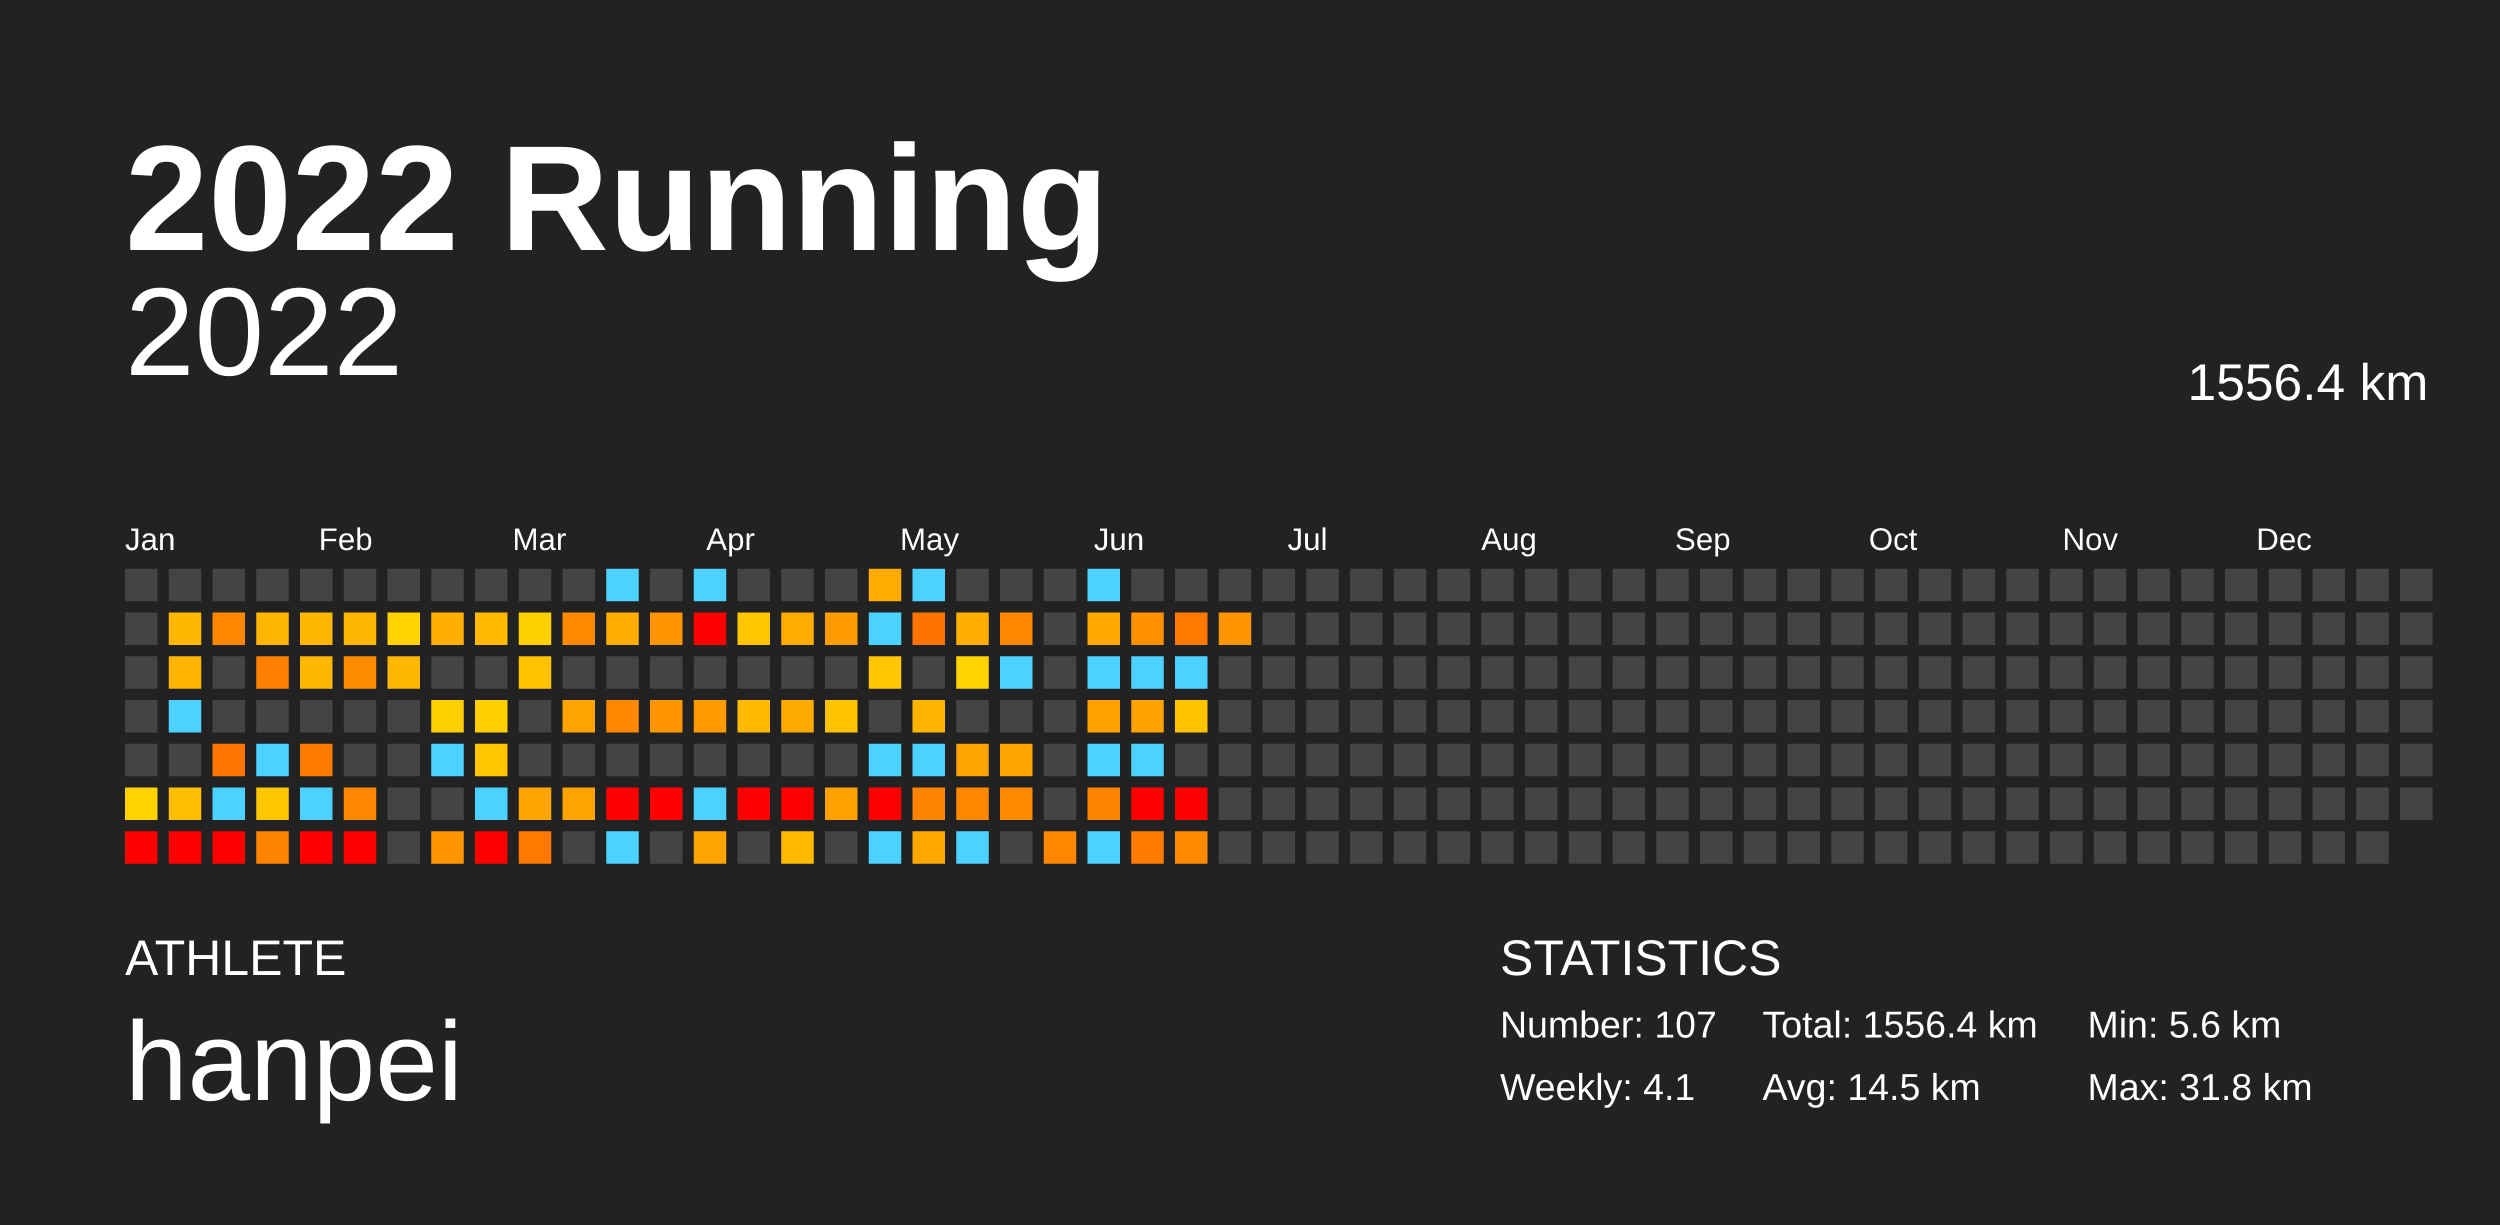
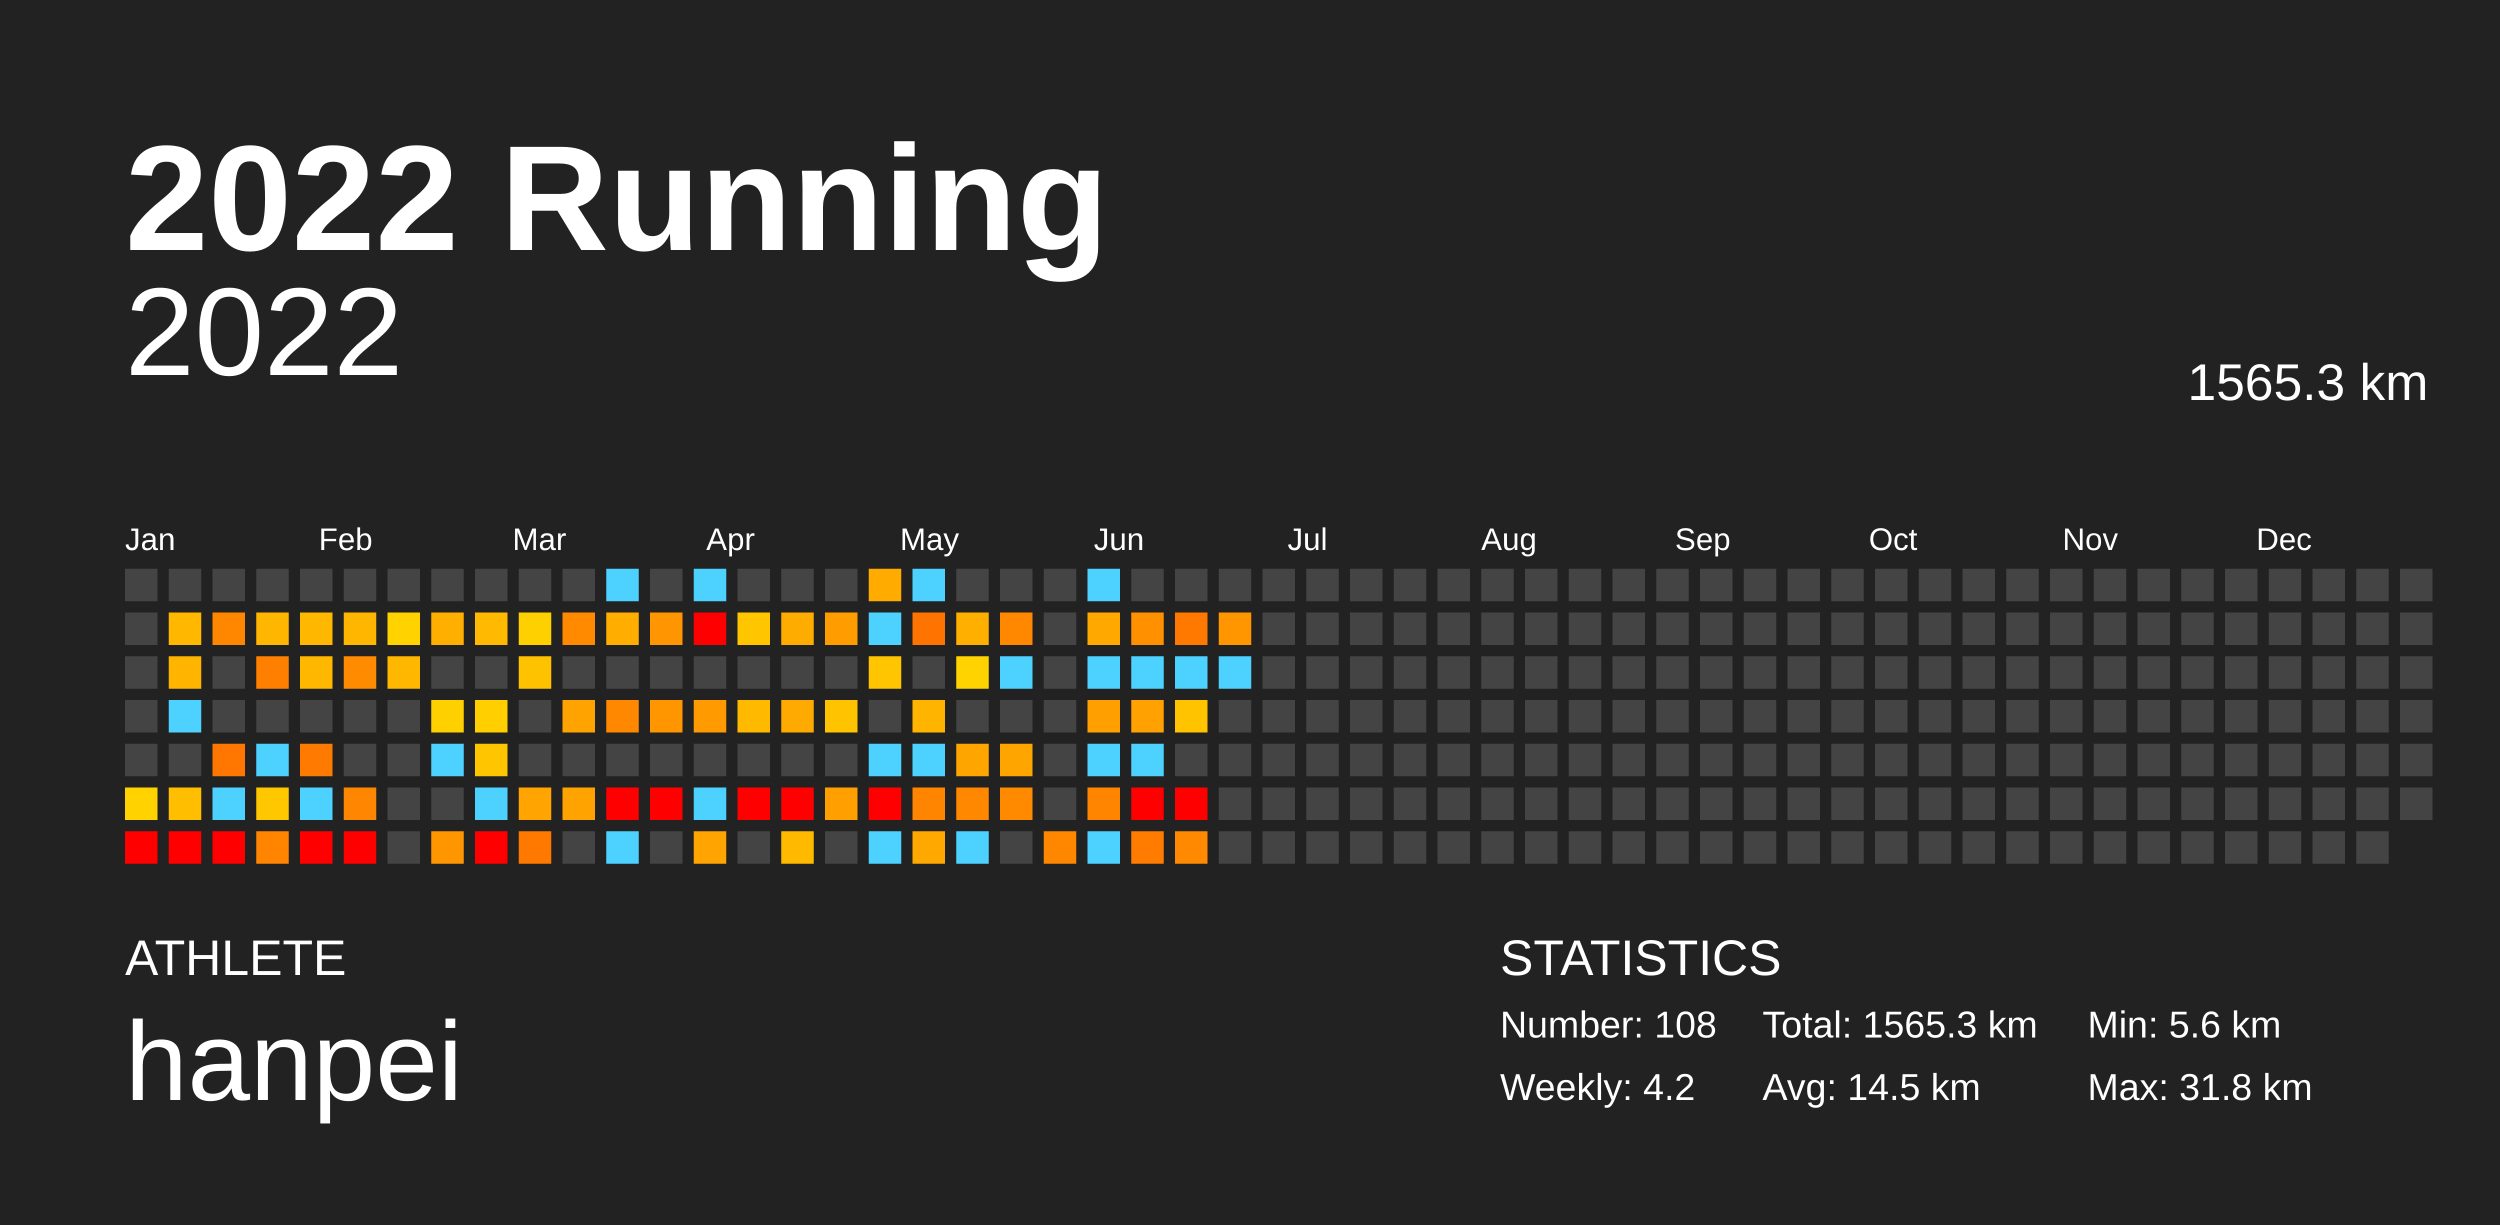
<svg xmlns="http://www.w3.org/2000/svg" baseProfile="full" height="98mm" version="1.1" viewBox="0,0,200,98" width="200mm">
  <defs />
  <rect fill="#222222" height="98" width="200" x="0" y="0" />
  <text fill="#FFFFFF" style="font-size:12px; font-family:Arial; font-weight:bold;" x="10" y="20">2022 Running</text>
  <text fill="#FFFFFF" style="font-size:4px; font-family:Arial" x="10" y="78">ATHLETE</text>
  <text fill="#FFFFFF" style="font-size:9px; font-family:Arial" x="10" y="88">hanpei</text>
  <text fill="#FFFFFF" style="font-size:4px; font-family:Arial" x="120" y="78">STATISTICS</text>
-   <text fill="#FFFFFF" style="font-size:3px; font-family:Arial" x="120" y="83">Number: 107</text>
-   <text fill="#FFFFFF" style="font-size:3px; font-family:Arial" x="120" y="88">Weekly: 4.1</text>
-   <text fill="#FFFFFF" style="font-size:3px; font-family:Arial" x="141" y="83">Total: 1556.4 km</text>
+   <text fill="#FFFFFF" style="font-size:3px; font-family:Arial" x="120" y="83">Number: 108</text>
+   <text fill="#FFFFFF" style="font-size:3px; font-family:Arial" x="120" y="88">Weekly: 4.2</text>
+   <text fill="#FFFFFF" style="font-size:3px; font-family:Arial" x="141" y="83">Total: 1565.3 km</text>
  <text fill="#FFFFFF" style="font-size:3px; font-family:Arial" x="141" y="88">Avg: 14.5 km</text>
  <text fill="#FFFFFF" style="font-size:3px; font-family:Arial" x="167" y="83">Min: 5.6 km</text>
  <text fill="#FFFFFF" style="font-size:3px; font-family:Arial" x="167" y="88">Max: 31.8 km</text>
  <text alignment-baseline="hanging" fill="#FFFFFF" style="font-size:10.0px; font-family:Arial;" x="10" y="30">2022</text>
-   <text alignment-baseline="hanging" fill="#FFFFFF" style="font-size:4.125px; font-family:Arial;" x="175" y="32">1556.4 km</text>
+   <text alignment-baseline="hanging" fill="#FFFFFF" style="font-size:4.125px; font-family:Arial;" x="175" y="32">1565.3 km</text>
  <text fill="#FFFFFF" style="font-size:2.5px; font-family:Arial" x="10.0" y="44">Jan</text>
  <text fill="#FFFFFF" style="font-size:2.5px; font-family:Arial" x="25.5" y="44">Feb</text>
  <text fill="#FFFFFF" style="font-size:2.5px; font-family:Arial" x="41.0" y="44">Mar</text>
  <text fill="#FFFFFF" style="font-size:2.5px; font-family:Arial" x="56.5" y="44">Apr</text>
  <text fill="#FFFFFF" style="font-size:2.5px; font-family:Arial" x="72.0" y="44">May</text>
  <text fill="#FFFFFF" style="font-size:2.5px; font-family:Arial" x="87.5" y="44">Jun</text>
  <text fill="#FFFFFF" style="font-size:2.5px; font-family:Arial" x="103.0" y="44">Jul</text>
  <text fill="#FFFFFF" style="font-size:2.5px; font-family:Arial" x="118.5" y="44">Aug</text>
  <text fill="#FFFFFF" style="font-size:2.5px; font-family:Arial" x="134.0" y="44">Sep</text>
  <text fill="#FFFFFF" style="font-size:2.5px; font-family:Arial" x="149.5" y="44">Oct</text>
  <text fill="#FFFFFF" style="font-size:2.5px; font-family:Arial" x="165.0" y="44">Nov</text>
  <text fill="#FFFFFF" style="font-size:2.5px; font-family:Arial" x="180.5" y="44">Dec</text>
  <rect fill="#444444" height="2.6" width="2.6" x="10.0" y="45.5" />
  <rect fill="#444444" height="2.6" width="2.6" x="10.0" y="49.0" />
  <rect fill="#444444" height="2.6" width="2.6" x="10.0" y="52.5" />
  <rect fill="#444444" height="2.6" width="2.6" x="10.0" y="56.0" />
  <rect fill="#444444" height="2.6" width="2.6" x="10.0" y="59.5" />
  <rect fill="#ffd200" height="2.6" width="2.6" x="10.0" y="63.0" />
  <rect fill="red" height="2.6" width="2.6" x="10.0" y="66.5" />
  <rect fill="#444444" height="2.6" width="2.6" x="13.5" y="45.5" />
  <rect fill="#ffb700" height="2.6" width="2.6" x="13.5" y="49.0" />
  <rect fill="#ffb500" height="2.6" width="2.6" x="13.5" y="52.5" />
  <rect fill="#4dd2ff" height="2.6" width="2.6" x="13.5" y="56.0" />
  <rect fill="#444444" height="2.6" width="2.6" x="13.5" y="59.5" />
  <rect fill="#ffbe00" height="2.6" width="2.6" x="13.5" y="63.0" />
  <rect fill="red" height="2.6" width="2.6" x="13.5" y="66.5" />
  <rect fill="#444444" height="2.6" width="2.6" x="17.0" y="45.5" />
  <rect fill="#ff8700" height="2.6" width="2.6" x="17.0" y="49.0" />
  <rect fill="#444444" height="2.6" width="2.6" x="17.0" y="52.5" />
  <rect fill="#444444" height="2.6" width="2.6" x="17.0" y="56.0" />
  <rect fill="#ff7600" height="2.6" width="2.6" x="17.0" y="59.5" />
  <rect fill="#4dd2ff" height="2.6" width="2.6" x="17.0" y="63.0" />
  <rect fill="red" height="2.6" width="2.6" x="17.0" y="66.5" />
  <rect fill="#444444" height="2.6" width="2.6" x="20.5" y="45.5" />
  <rect fill="#ffb600" height="2.6" width="2.6" x="20.5" y="49.0" />
  <rect fill="#ff7f00" height="2.6" width="2.6" x="20.5" y="52.5" />
  <rect fill="#444444" height="2.6" width="2.6" x="20.5" y="56.0" />
  <rect fill="#4dd2ff" height="2.6" width="2.6" x="20.5" y="59.5" />
  <rect fill="#ffc700" height="2.6" width="2.6" x="20.5" y="63.0" />
  <rect fill="#ff8400" height="2.6" width="2.6" x="20.5" y="66.5" />
  <rect fill="#444444" height="2.6" width="2.6" x="24.0" y="45.5" />
  <rect fill="#ffb700" height="2.6" width="2.6" x="24.0" y="49.0" />
  <rect fill="#ffb700" height="2.6" width="2.6" x="24.0" y="52.5" />
  <rect fill="#444444" height="2.6" width="2.6" x="24.0" y="56.0" />
  <rect fill="#ff7a00" height="2.6" width="2.6" x="24.0" y="59.5" />
  <rect fill="#4dd2ff" height="2.6" width="2.6" x="24.0" y="63.0" />
  <rect fill="red" height="2.6" width="2.6" x="24.0" y="66.5" />
  <rect fill="#444444" height="2.6" width="2.6" x="27.5" y="45.5" />
  <rect fill="#ffb600" height="2.6" width="2.6" x="27.5" y="49.0" />
  <rect fill="#ff8c00" height="2.6" width="2.6" x="27.5" y="52.5" />
  <rect fill="#444444" height="2.6" width="2.6" x="27.5" y="56.0" />
  <rect fill="#444444" height="2.6" width="2.6" x="27.5" y="59.5" />
  <rect fill="#ff8600" height="2.6" width="2.6" x="27.5" y="63.0" />
  <rect fill="red" height="2.6" width="2.6" x="27.5" y="66.5" />
  <rect fill="#444444" height="2.6" width="2.6" x="31.0" y="45.5" />
  <rect fill="#ffd200" height="2.6" width="2.6" x="31.0" y="49.0" />
  <rect fill="#ffb700" height="2.6" width="2.6" x="31.0" y="52.5" />
  <rect fill="#444444" height="2.6" width="2.6" x="31.0" y="56.0" />
  <rect fill="#444444" height="2.6" width="2.6" x="31.0" y="59.5" />
  <rect fill="#444444" height="2.6" width="2.6" x="31.0" y="63.0" />
  <rect fill="#444444" height="2.6" width="2.6" x="31.0" y="66.5" />
  <rect fill="#444444" height="2.6" width="2.6" x="34.5" y="45.5" />
  <rect fill="#ffaf00" height="2.6" width="2.6" x="34.5" y="49.0" />
  <rect fill="#444444" height="2.6" width="2.6" x="34.5" y="52.5" />
  <rect fill="#ffd000" height="2.6" width="2.6" x="34.5" y="56.0" />
  <rect fill="#4dd2ff" height="2.6" width="2.6" x="34.5" y="59.5" />
  <rect fill="#444444" height="2.6" width="2.6" x="34.5" y="63.0" />
  <rect fill="#ff9600" height="2.6" width="2.6" x="34.5" y="66.5" />
  <rect fill="#444444" height="2.6" width="2.6" x="38.0" y="45.5" />
  <rect fill="#ffb900" height="2.6" width="2.6" x="38.0" y="49.0" />
  <rect fill="#444444" height="2.6" width="2.6" x="38.0" y="52.5" />
  <rect fill="#ffcf00" height="2.6" width="2.6" x="38.0" y="56.0" />
  <rect fill="#ffc600" height="2.6" width="2.6" x="38.0" y="59.5" />
  <rect fill="#4dd2ff" height="2.6" width="2.6" x="38.0" y="63.0" />
  <rect fill="red" height="2.6" width="2.6" x="38.0" y="66.5" />
  <rect fill="#444444" height="2.6" width="2.6" x="41.5" y="45.5" />
  <rect fill="#ffd000" height="2.6" width="2.6" x="41.5" y="49.0" />
  <rect fill="#ffc200" height="2.6" width="2.6" x="41.5" y="52.5" />
  <rect fill="#444444" height="2.6" width="2.6" x="41.5" y="56.0" />
  <rect fill="#444444" height="2.6" width="2.6" x="41.5" y="59.5" />
  <rect fill="#ffa400" height="2.6" width="2.6" x="41.5" y="63.0" />
  <rect fill="#ff7900" height="2.6" width="2.6" x="41.5" y="66.5" />
  <rect fill="#444444" height="2.6" width="2.6" x="45.0" y="45.5" />
  <rect fill="#ff8a00" height="2.6" width="2.6" x="45.0" y="49.0" />
  <rect fill="#444444" height="2.6" width="2.6" x="45.0" y="52.5" />
  <rect fill="#ffa300" height="2.6" width="2.6" x="45.0" y="56.0" />
  <rect fill="#444444" height="2.6" width="2.6" x="45.0" y="59.5" />
  <rect fill="#ffa300" height="2.6" width="2.6" x="45.0" y="63.0" />
  <rect fill="#444444" height="2.6" width="2.6" x="45.0" y="66.5" />
  <rect fill="#4dd2ff" height="2.6" width="2.6" x="48.5" y="45.5" />
  <rect fill="#ffae00" height="2.6" width="2.6" x="48.5" y="49.0" />
  <rect fill="#444444" height="2.6" width="2.6" x="48.5" y="52.5" />
  <rect fill="#ff8800" height="2.6" width="2.6" x="48.5" y="56.0" />
  <rect fill="#444444" height="2.6" width="2.6" x="48.5" y="59.5" />
  <rect fill="red" height="2.6" width="2.6" x="48.5" y="63.0" />
  <rect fill="#4dd2ff" height="2.6" width="2.6" x="48.5" y="66.5" />
  <rect fill="#444444" height="2.6" width="2.6" x="52.0" y="45.5" />
  <rect fill="#ff9500" height="2.6" width="2.6" x="52.0" y="49.0" />
  <rect fill="#444444" height="2.6" width="2.6" x="52.0" y="52.5" />
  <rect fill="#ff9600" height="2.6" width="2.6" x="52.0" y="56.0" />
  <rect fill="#444444" height="2.6" width="2.6" x="52.0" y="59.5" />
  <rect fill="red" height="2.6" width="2.6" x="52.0" y="63.0" />
  <rect fill="#444444" height="2.6" width="2.6" x="52.0" y="66.5" />
  <rect fill="#4dd2ff" height="2.6" width="2.6" x="55.5" y="45.5" />
  <rect fill="red" height="2.6" width="2.6" x="55.5" y="49.0" />
  <rect fill="#444444" height="2.6" width="2.6" x="55.5" y="52.5" />
  <rect fill="#ff9a00" height="2.6" width="2.6" x="55.5" y="56.0" />
  <rect fill="#444444" height="2.6" width="2.6" x="55.5" y="59.5" />
  <rect fill="#4dd2ff" height="2.6" width="2.6" x="55.5" y="63.0" />
  <rect fill="#ffa400" height="2.6" width="2.6" x="55.5" y="66.5" />
  <rect fill="#444444" height="2.6" width="2.6" x="59.0" y="45.5" />
  <rect fill="#ffc600" height="2.6" width="2.6" x="59.0" y="49.0" />
  <rect fill="#444444" height="2.6" width="2.6" x="59.0" y="52.5" />
  <rect fill="#ffba00" height="2.6" width="2.6" x="59.0" y="56.0" />
  <rect fill="#444444" height="2.6" width="2.6" x="59.0" y="59.5" />
  <rect fill="red" height="2.6" width="2.6" x="59.0" y="63.0" />
  <rect fill="#444444" height="2.6" width="2.6" x="59.0" y="66.5" />
  <rect fill="#444444" height="2.6" width="2.6" x="62.5" y="45.5" />
  <rect fill="#ffac00" height="2.6" width="2.6" x="62.5" y="49.0" />
  <rect fill="#444444" height="2.6" width="2.6" x="62.5" y="52.5" />
  <rect fill="#ffaa00" height="2.6" width="2.6" x="62.5" y="56.0" />
  <rect fill="#444444" height="2.6" width="2.6" x="62.5" y="59.5" />
  <rect fill="red" height="2.6" width="2.6" x="62.5" y="63.0" />
  <rect fill="#ffba00" height="2.6" width="2.6" x="62.5" y="66.5" />
  <rect fill="#444444" height="2.6" width="2.6" x="66.0" y="45.5" />
  <rect fill="#ff9c00" height="2.6" width="2.6" x="66.0" y="49.0" />
  <rect fill="#444444" height="2.6" width="2.6" x="66.0" y="52.5" />
  <rect fill="#ffc300" height="2.6" width="2.6" x="66.0" y="56.0" />
  <rect fill="#444444" height="2.6" width="2.6" x="66.0" y="59.5" />
  <rect fill="#ffa000" height="2.6" width="2.6" x="66.0" y="63.0" />
  <rect fill="#444444" height="2.6" width="2.6" x="66.0" y="66.5" />
  <rect fill="#ffab00" height="2.6" width="2.6" x="69.5" y="45.5" />
  <rect fill="#4dd2ff" height="2.6" width="2.6" x="69.5" y="49.0" />
  <rect fill="#ffc500" height="2.6" width="2.6" x="69.5" y="52.5" />
  <rect fill="#444444" height="2.6" width="2.6" x="69.5" y="56.0" />
  <rect fill="#4dd2ff" height="2.6" width="2.6" x="69.5" y="59.5" />
  <rect fill="red" height="2.6" width="2.6" x="69.5" y="63.0" />
  <rect fill="#4dd2ff" height="2.6" width="2.6" x="69.5" y="66.5" />
  <rect fill="#4dd2ff" height="2.6" width="2.6" x="73.0" y="45.5" />
  <rect fill="#ff7400" height="2.6" width="2.6" x="73.0" y="49.0" />
  <rect fill="#444444" height="2.6" width="2.6" x="73.0" y="52.5" />
  <rect fill="#ffb500" height="2.6" width="2.6" x="73.0" y="56.0" />
  <rect fill="#4dd2ff" height="2.6" width="2.6" x="73.0" y="59.5" />
  <rect fill="#ff8400" height="2.6" width="2.6" x="73.0" y="63.0" />
  <rect fill="#ffa900" height="2.6" width="2.6" x="73.0" y="66.5" />
  <rect fill="#444444" height="2.6" width="2.6" x="76.5" y="45.5" />
  <rect fill="#ffaf00" height="2.6" width="2.6" x="76.5" y="49.0" />
  <rect fill="#ffd300" height="2.6" width="2.6" x="76.5" y="52.5" />
  <rect fill="#444444" height="2.6" width="2.6" x="76.5" y="56.0" />
  <rect fill="#ffa500" height="2.6" width="2.6" x="76.5" y="59.5" />
  <rect fill="#ff8800" height="2.6" width="2.6" x="76.5" y="63.0" />
  <rect fill="#4dd2ff" height="2.6" width="2.6" x="76.5" y="66.5" />
  <rect fill="#444444" height="2.6" width="2.6" x="80.0" y="45.5" />
  <rect fill="#ff8800" height="2.6" width="2.6" x="80.0" y="49.0" />
  <rect fill="#4dd2ff" height="2.6" width="2.6" x="80.0" y="52.5" />
  <rect fill="#444444" height="2.6" width="2.6" x="80.0" y="56.0" />
  <rect fill="#ffa500" height="2.6" width="2.6" x="80.0" y="59.5" />
  <rect fill="#ff8a00" height="2.6" width="2.6" x="80.0" y="63.0" />
  <rect fill="#444444" height="2.6" width="2.6" x="80.0" y="66.5" />
  <rect fill="#444444" height="2.6" width="2.6" x="83.5" y="45.5" />
  <rect fill="#444444" height="2.6" width="2.6" x="83.5" y="49.0" />
  <rect fill="#444444" height="2.6" width="2.6" x="83.5" y="52.5" />
  <rect fill="#444444" height="2.6" width="2.6" x="83.5" y="56.0" />
  <rect fill="#444444" height="2.6" width="2.6" x="83.5" y="59.5" />
  <rect fill="#444444" height="2.6" width="2.6" x="83.5" y="63.0" />
  <rect fill="#ff8700" height="2.6" width="2.6" x="83.5" y="66.5" />
  <rect fill="#4dd2ff" height="2.6" width="2.6" x="87.0" y="45.5" />
  <rect fill="#ffa900" height="2.6" width="2.6" x="87.0" y="49.0" />
  <rect fill="#4dd2ff" height="2.6" width="2.6" x="87.0" y="52.5" />
  <rect fill="#ffa000" height="2.6" width="2.6" x="87.0" y="56.0" />
  <rect fill="#4dd2ff" height="2.6" width="2.6" x="87.0" y="59.5" />
  <rect fill="#ff8400" height="2.6" width="2.6" x="87.0" y="63.0" />
  <rect fill="#4dd2ff" height="2.6" width="2.6" x="87.0" y="66.5" />
  <rect fill="#444444" height="2.6" width="2.6" x="90.5" y="45.5" />
  <rect fill="#ff9100" height="2.6" width="2.6" x="90.5" y="49.0" />
  <rect fill="#4dd2ff" height="2.6" width="2.6" x="90.5" y="52.5" />
  <rect fill="#ffa100" height="2.6" width="2.6" x="90.5" y="56.0" />
  <rect fill="#4dd2ff" height="2.6" width="2.6" x="90.5" y="59.5" />
  <rect fill="red" height="2.6" width="2.6" x="90.5" y="63.0" />
  <rect fill="#ff7c00" height="2.6" width="2.6" x="90.5" y="66.5" />
  <rect fill="#444444" height="2.6" width="2.6" x="94.0" y="45.5" />
  <rect fill="#ff7800" height="2.6" width="2.6" x="94.0" y="49.0" />
  <rect fill="#4dd2ff" height="2.6" width="2.6" x="94.0" y="52.5" />
  <rect fill="#ffc300" height="2.6" width="2.6" x="94.0" y="56.0" />
  <rect fill="#444444" height="2.6" width="2.6" x="94.0" y="59.5" />
  <rect fill="red" height="2.6" width="2.6" x="94.0" y="63.0" />
  <rect fill="#ff8900" height="2.6" width="2.6" x="94.0" y="66.5" />
  <rect fill="#444444" height="2.6" width="2.6" x="97.5" y="45.5" />
  <rect fill="#ff9600" height="2.6" width="2.6" x="97.5" y="49.0" />
-   <rect fill="#444444" height="2.6" width="2.6" x="97.5" y="52.5" />
+   <rect fill="#4dd2ff" height="2.6" width="2.6" x="97.5" y="52.5" />
  <rect fill="#444444" height="2.6" width="2.6" x="97.5" y="56.0" />
  <rect fill="#444444" height="2.6" width="2.6" x="97.5" y="59.5" />
  <rect fill="#444444" height="2.6" width="2.6" x="97.5" y="63.0" />
  <rect fill="#444444" height="2.6" width="2.6" x="97.5" y="66.5" />
  <rect fill="#444444" height="2.6" width="2.6" x="101.0" y="45.5" />
  <rect fill="#444444" height="2.6" width="2.6" x="101.0" y="49.0" />
  <rect fill="#444444" height="2.6" width="2.6" x="101.0" y="52.5" />
  <rect fill="#444444" height="2.6" width="2.6" x="101.0" y="56.0" />
  <rect fill="#444444" height="2.6" width="2.6" x="101.0" y="59.5" />
  <rect fill="#444444" height="2.6" width="2.6" x="101.0" y="63.0" />
  <rect fill="#444444" height="2.6" width="2.6" x="101.0" y="66.5" />
  <rect fill="#444444" height="2.6" width="2.6" x="104.5" y="45.5" />
  <rect fill="#444444" height="2.6" width="2.6" x="104.5" y="49.0" />
  <rect fill="#444444" height="2.6" width="2.6" x="104.5" y="52.5" />
  <rect fill="#444444" height="2.6" width="2.6" x="104.5" y="56.0" />
  <rect fill="#444444" height="2.6" width="2.6" x="104.5" y="59.5" />
  <rect fill="#444444" height="2.6" width="2.6" x="104.5" y="63.0" />
  <rect fill="#444444" height="2.6" width="2.6" x="104.5" y="66.5" />
  <rect fill="#444444" height="2.6" width="2.6" x="108.0" y="45.5" />
  <rect fill="#444444" height="2.6" width="2.6" x="108.0" y="49.0" />
  <rect fill="#444444" height="2.6" width="2.6" x="108.0" y="52.5" />
  <rect fill="#444444" height="2.6" width="2.6" x="108.0" y="56.0" />
  <rect fill="#444444" height="2.6" width="2.6" x="108.0" y="59.5" />
  <rect fill="#444444" height="2.6" width="2.6" x="108.0" y="63.0" />
  <rect fill="#444444" height="2.6" width="2.6" x="108.0" y="66.5" />
  <rect fill="#444444" height="2.6" width="2.6" x="111.5" y="45.5" />
  <rect fill="#444444" height="2.6" width="2.6" x="111.5" y="49.0" />
  <rect fill="#444444" height="2.6" width="2.6" x="111.5" y="52.5" />
  <rect fill="#444444" height="2.6" width="2.6" x="111.5" y="56.0" />
  <rect fill="#444444" height="2.6" width="2.6" x="111.5" y="59.5" />
  <rect fill="#444444" height="2.6" width="2.6" x="111.5" y="63.0" />
  <rect fill="#444444" height="2.6" width="2.6" x="111.5" y="66.5" />
  <rect fill="#444444" height="2.6" width="2.6" x="115.0" y="45.5" />
  <rect fill="#444444" height="2.6" width="2.6" x="115.0" y="49.0" />
  <rect fill="#444444" height="2.6" width="2.6" x="115.0" y="52.5" />
  <rect fill="#444444" height="2.6" width="2.6" x="115.0" y="56.0" />
  <rect fill="#444444" height="2.6" width="2.6" x="115.0" y="59.5" />
  <rect fill="#444444" height="2.6" width="2.6" x="115.0" y="63.0" />
  <rect fill="#444444" height="2.6" width="2.6" x="115.0" y="66.5" />
  <rect fill="#444444" height="2.6" width="2.6" x="118.5" y="45.5" />
  <rect fill="#444444" height="2.6" width="2.6" x="118.5" y="49.0" />
  <rect fill="#444444" height="2.6" width="2.6" x="118.5" y="52.5" />
  <rect fill="#444444" height="2.6" width="2.6" x="118.5" y="56.0" />
  <rect fill="#444444" height="2.6" width="2.6" x="118.5" y="59.5" />
  <rect fill="#444444" height="2.6" width="2.6" x="118.5" y="63.0" />
  <rect fill="#444444" height="2.6" width="2.6" x="118.5" y="66.5" />
  <rect fill="#444444" height="2.6" width="2.6" x="122.0" y="45.5" />
  <rect fill="#444444" height="2.6" width="2.6" x="122.0" y="49.0" />
  <rect fill="#444444" height="2.6" width="2.6" x="122.0" y="52.5" />
  <rect fill="#444444" height="2.6" width="2.6" x="122.0" y="56.0" />
  <rect fill="#444444" height="2.6" width="2.6" x="122.0" y="59.5" />
  <rect fill="#444444" height="2.6" width="2.6" x="122.0" y="63.0" />
  <rect fill="#444444" height="2.6" width="2.6" x="122.0" y="66.5" />
  <rect fill="#444444" height="2.6" width="2.6" x="125.5" y="45.5" />
  <rect fill="#444444" height="2.6" width="2.6" x="125.5" y="49.0" />
  <rect fill="#444444" height="2.6" width="2.6" x="125.5" y="52.5" />
  <rect fill="#444444" height="2.6" width="2.6" x="125.5" y="56.0" />
  <rect fill="#444444" height="2.6" width="2.6" x="125.5" y="59.5" />
  <rect fill="#444444" height="2.6" width="2.6" x="125.5" y="63.0" />
  <rect fill="#444444" height="2.6" width="2.6" x="125.5" y="66.5" />
  <rect fill="#444444" height="2.6" width="2.6" x="129.0" y="45.5" />
  <rect fill="#444444" height="2.6" width="2.6" x="129.0" y="49.0" />
  <rect fill="#444444" height="2.6" width="2.6" x="129.0" y="52.5" />
  <rect fill="#444444" height="2.6" width="2.6" x="129.0" y="56.0" />
  <rect fill="#444444" height="2.6" width="2.6" x="129.0" y="59.5" />
  <rect fill="#444444" height="2.6" width="2.6" x="129.0" y="63.0" />
  <rect fill="#444444" height="2.6" width="2.6" x="129.0" y="66.5" />
  <rect fill="#444444" height="2.6" width="2.6" x="132.5" y="45.5" />
  <rect fill="#444444" height="2.6" width="2.6" x="132.5" y="49.0" />
  <rect fill="#444444" height="2.6" width="2.6" x="132.5" y="52.5" />
  <rect fill="#444444" height="2.6" width="2.6" x="132.5" y="56.0" />
  <rect fill="#444444" height="2.6" width="2.6" x="132.5" y="59.5" />
  <rect fill="#444444" height="2.6" width="2.6" x="132.5" y="63.0" />
  <rect fill="#444444" height="2.6" width="2.6" x="132.5" y="66.5" />
  <rect fill="#444444" height="2.6" width="2.6" x="136.0" y="45.5" />
  <rect fill="#444444" height="2.6" width="2.6" x="136.0" y="49.0" />
  <rect fill="#444444" height="2.6" width="2.6" x="136.0" y="52.5" />
  <rect fill="#444444" height="2.6" width="2.6" x="136.0" y="56.0" />
  <rect fill="#444444" height="2.6" width="2.6" x="136.0" y="59.5" />
  <rect fill="#444444" height="2.6" width="2.6" x="136.0" y="63.0" />
  <rect fill="#444444" height="2.6" width="2.6" x="136.0" y="66.5" />
  <rect fill="#444444" height="2.6" width="2.6" x="139.5" y="45.5" />
  <rect fill="#444444" height="2.6" width="2.6" x="139.5" y="49.0" />
  <rect fill="#444444" height="2.6" width="2.6" x="139.5" y="52.5" />
  <rect fill="#444444" height="2.6" width="2.6" x="139.5" y="56.0" />
  <rect fill="#444444" height="2.6" width="2.6" x="139.5" y="59.5" />
  <rect fill="#444444" height="2.6" width="2.6" x="139.5" y="63.0" />
  <rect fill="#444444" height="2.6" width="2.6" x="139.5" y="66.5" />
  <rect fill="#444444" height="2.6" width="2.6" x="143.0" y="45.5" />
  <rect fill="#444444" height="2.6" width="2.6" x="143.0" y="49.0" />
  <rect fill="#444444" height="2.6" width="2.6" x="143.0" y="52.5" />
  <rect fill="#444444" height="2.6" width="2.6" x="143.0" y="56.0" />
  <rect fill="#444444" height="2.6" width="2.6" x="143.0" y="59.5" />
  <rect fill="#444444" height="2.6" width="2.6" x="143.0" y="63.0" />
  <rect fill="#444444" height="2.6" width="2.6" x="143.0" y="66.5" />
  <rect fill="#444444" height="2.6" width="2.6" x="146.5" y="45.5" />
  <rect fill="#444444" height="2.6" width="2.6" x="146.5" y="49.0" />
  <rect fill="#444444" height="2.6" width="2.6" x="146.5" y="52.5" />
  <rect fill="#444444" height="2.6" width="2.6" x="146.5" y="56.0" />
  <rect fill="#444444" height="2.6" width="2.6" x="146.5" y="59.5" />
  <rect fill="#444444" height="2.6" width="2.6" x="146.5" y="63.0" />
  <rect fill="#444444" height="2.6" width="2.6" x="146.5" y="66.5" />
  <rect fill="#444444" height="2.6" width="2.6" x="150.0" y="45.5" />
  <rect fill="#444444" height="2.6" width="2.6" x="150.0" y="49.0" />
  <rect fill="#444444" height="2.6" width="2.6" x="150.0" y="52.5" />
  <rect fill="#444444" height="2.6" width="2.6" x="150.0" y="56.0" />
  <rect fill="#444444" height="2.6" width="2.6" x="150.0" y="59.5" />
  <rect fill="#444444" height="2.6" width="2.6" x="150.0" y="63.0" />
  <rect fill="#444444" height="2.6" width="2.6" x="150.0" y="66.5" />
  <rect fill="#444444" height="2.6" width="2.6" x="153.5" y="45.5" />
  <rect fill="#444444" height="2.6" width="2.6" x="153.5" y="49.0" />
  <rect fill="#444444" height="2.6" width="2.6" x="153.5" y="52.5" />
  <rect fill="#444444" height="2.6" width="2.6" x="153.5" y="56.0" />
  <rect fill="#444444" height="2.6" width="2.6" x="153.5" y="59.5" />
  <rect fill="#444444" height="2.6" width="2.6" x="153.5" y="63.0" />
  <rect fill="#444444" height="2.6" width="2.6" x="153.5" y="66.5" />
  <rect fill="#444444" height="2.6" width="2.6" x="157.0" y="45.5" />
  <rect fill="#444444" height="2.6" width="2.6" x="157.0" y="49.0" />
  <rect fill="#444444" height="2.6" width="2.6" x="157.0" y="52.5" />
  <rect fill="#444444" height="2.6" width="2.6" x="157.0" y="56.0" />
  <rect fill="#444444" height="2.6" width="2.6" x="157.0" y="59.5" />
  <rect fill="#444444" height="2.6" width="2.6" x="157.0" y="63.0" />
  <rect fill="#444444" height="2.6" width="2.6" x="157.0" y="66.5" />
  <rect fill="#444444" height="2.6" width="2.6" x="160.5" y="45.5" />
  <rect fill="#444444" height="2.6" width="2.6" x="160.5" y="49.0" />
  <rect fill="#444444" height="2.6" width="2.6" x="160.5" y="52.5" />
  <rect fill="#444444" height="2.6" width="2.6" x="160.5" y="56.0" />
  <rect fill="#444444" height="2.6" width="2.6" x="160.5" y="59.5" />
  <rect fill="#444444" height="2.6" width="2.6" x="160.5" y="63.0" />
  <rect fill="#444444" height="2.6" width="2.6" x="160.5" y="66.5" />
  <rect fill="#444444" height="2.6" width="2.6" x="164.0" y="45.5" />
  <rect fill="#444444" height="2.6" width="2.6" x="164.0" y="49.0" />
  <rect fill="#444444" height="2.6" width="2.6" x="164.0" y="52.5" />
  <rect fill="#444444" height="2.6" width="2.6" x="164.0" y="56.0" />
  <rect fill="#444444" height="2.6" width="2.6" x="164.0" y="59.5" />
  <rect fill="#444444" height="2.6" width="2.6" x="164.0" y="63.0" />
  <rect fill="#444444" height="2.6" width="2.6" x="164.0" y="66.5" />
  <rect fill="#444444" height="2.6" width="2.6" x="167.5" y="45.5" />
  <rect fill="#444444" height="2.6" width="2.6" x="167.5" y="49.0" />
  <rect fill="#444444" height="2.6" width="2.6" x="167.5" y="52.5" />
  <rect fill="#444444" height="2.6" width="2.6" x="167.5" y="56.0" />
  <rect fill="#444444" height="2.6" width="2.6" x="167.5" y="59.5" />
  <rect fill="#444444" height="2.6" width="2.6" x="167.5" y="63.0" />
  <rect fill="#444444" height="2.6" width="2.6" x="167.5" y="66.5" />
  <rect fill="#444444" height="2.6" width="2.6" x="171.0" y="45.5" />
  <rect fill="#444444" height="2.6" width="2.6" x="171.0" y="49.0" />
  <rect fill="#444444" height="2.6" width="2.6" x="171.0" y="52.5" />
  <rect fill="#444444" height="2.6" width="2.6" x="171.0" y="56.0" />
  <rect fill="#444444" height="2.6" width="2.6" x="171.0" y="59.5" />
  <rect fill="#444444" height="2.6" width="2.6" x="171.0" y="63.0" />
  <rect fill="#444444" height="2.6" width="2.6" x="171.0" y="66.5" />
  <rect fill="#444444" height="2.6" width="2.6" x="174.5" y="45.5" />
  <rect fill="#444444" height="2.6" width="2.6" x="174.5" y="49.0" />
  <rect fill="#444444" height="2.6" width="2.6" x="174.5" y="52.5" />
  <rect fill="#444444" height="2.6" width="2.6" x="174.5" y="56.0" />
  <rect fill="#444444" height="2.6" width="2.6" x="174.5" y="59.5" />
  <rect fill="#444444" height="2.6" width="2.6" x="174.5" y="63.0" />
  <rect fill="#444444" height="2.6" width="2.6" x="174.5" y="66.5" />
  <rect fill="#444444" height="2.6" width="2.6" x="178.0" y="45.5" />
  <rect fill="#444444" height="2.6" width="2.6" x="178.0" y="49.0" />
  <rect fill="#444444" height="2.6" width="2.6" x="178.0" y="52.5" />
  <rect fill="#444444" height="2.6" width="2.6" x="178.0" y="56.0" />
  <rect fill="#444444" height="2.6" width="2.6" x="178.0" y="59.5" />
  <rect fill="#444444" height="2.6" width="2.6" x="178.0" y="63.0" />
  <rect fill="#444444" height="2.6" width="2.6" x="178.0" y="66.5" />
  <rect fill="#444444" height="2.6" width="2.6" x="181.5" y="45.5" />
  <rect fill="#444444" height="2.6" width="2.6" x="181.5" y="49.0" />
  <rect fill="#444444" height="2.6" width="2.6" x="181.5" y="52.5" />
  <rect fill="#444444" height="2.6" width="2.6" x="181.5" y="56.0" />
  <rect fill="#444444" height="2.6" width="2.6" x="181.5" y="59.5" />
  <rect fill="#444444" height="2.6" width="2.6" x="181.5" y="63.0" />
  <rect fill="#444444" height="2.6" width="2.6" x="181.5" y="66.5" />
  <rect fill="#444444" height="2.6" width="2.6" x="185.0" y="45.5" />
  <rect fill="#444444" height="2.6" width="2.6" x="185.0" y="49.0" />
  <rect fill="#444444" height="2.6" width="2.6" x="185.0" y="52.5" />
  <rect fill="#444444" height="2.6" width="2.6" x="185.0" y="56.0" />
  <rect fill="#444444" height="2.6" width="2.6" x="185.0" y="59.5" />
  <rect fill="#444444" height="2.6" width="2.6" x="185.0" y="63.0" />
  <rect fill="#444444" height="2.6" width="2.6" x="185.0" y="66.5" />
  <rect fill="#444444" height="2.6" width="2.6" x="188.5" y="45.5" />
  <rect fill="#444444" height="2.6" width="2.6" x="188.5" y="49.0" />
  <rect fill="#444444" height="2.6" width="2.6" x="188.5" y="52.5" />
  <rect fill="#444444" height="2.6" width="2.6" x="188.5" y="56.0" />
  <rect fill="#444444" height="2.6" width="2.6" x="188.5" y="59.5" />
  <rect fill="#444444" height="2.6" width="2.6" x="188.5" y="63.0" />
  <rect fill="#444444" height="2.6" width="2.6" x="188.5" y="66.5" />
  <rect fill="#444444" height="2.6" width="2.6" x="192.0" y="45.5" />
  <rect fill="#444444" height="2.6" width="2.6" x="192.0" y="49.0" />
  <rect fill="#444444" height="2.6" width="2.6" x="192.0" y="52.5" />
  <rect fill="#444444" height="2.6" width="2.6" x="192.0" y="56.0" />
  <rect fill="#444444" height="2.6" width="2.6" x="192.0" y="59.5" />
  <rect fill="#444444" height="2.6" width="2.6" x="192.0" y="63.0" />
</svg>
